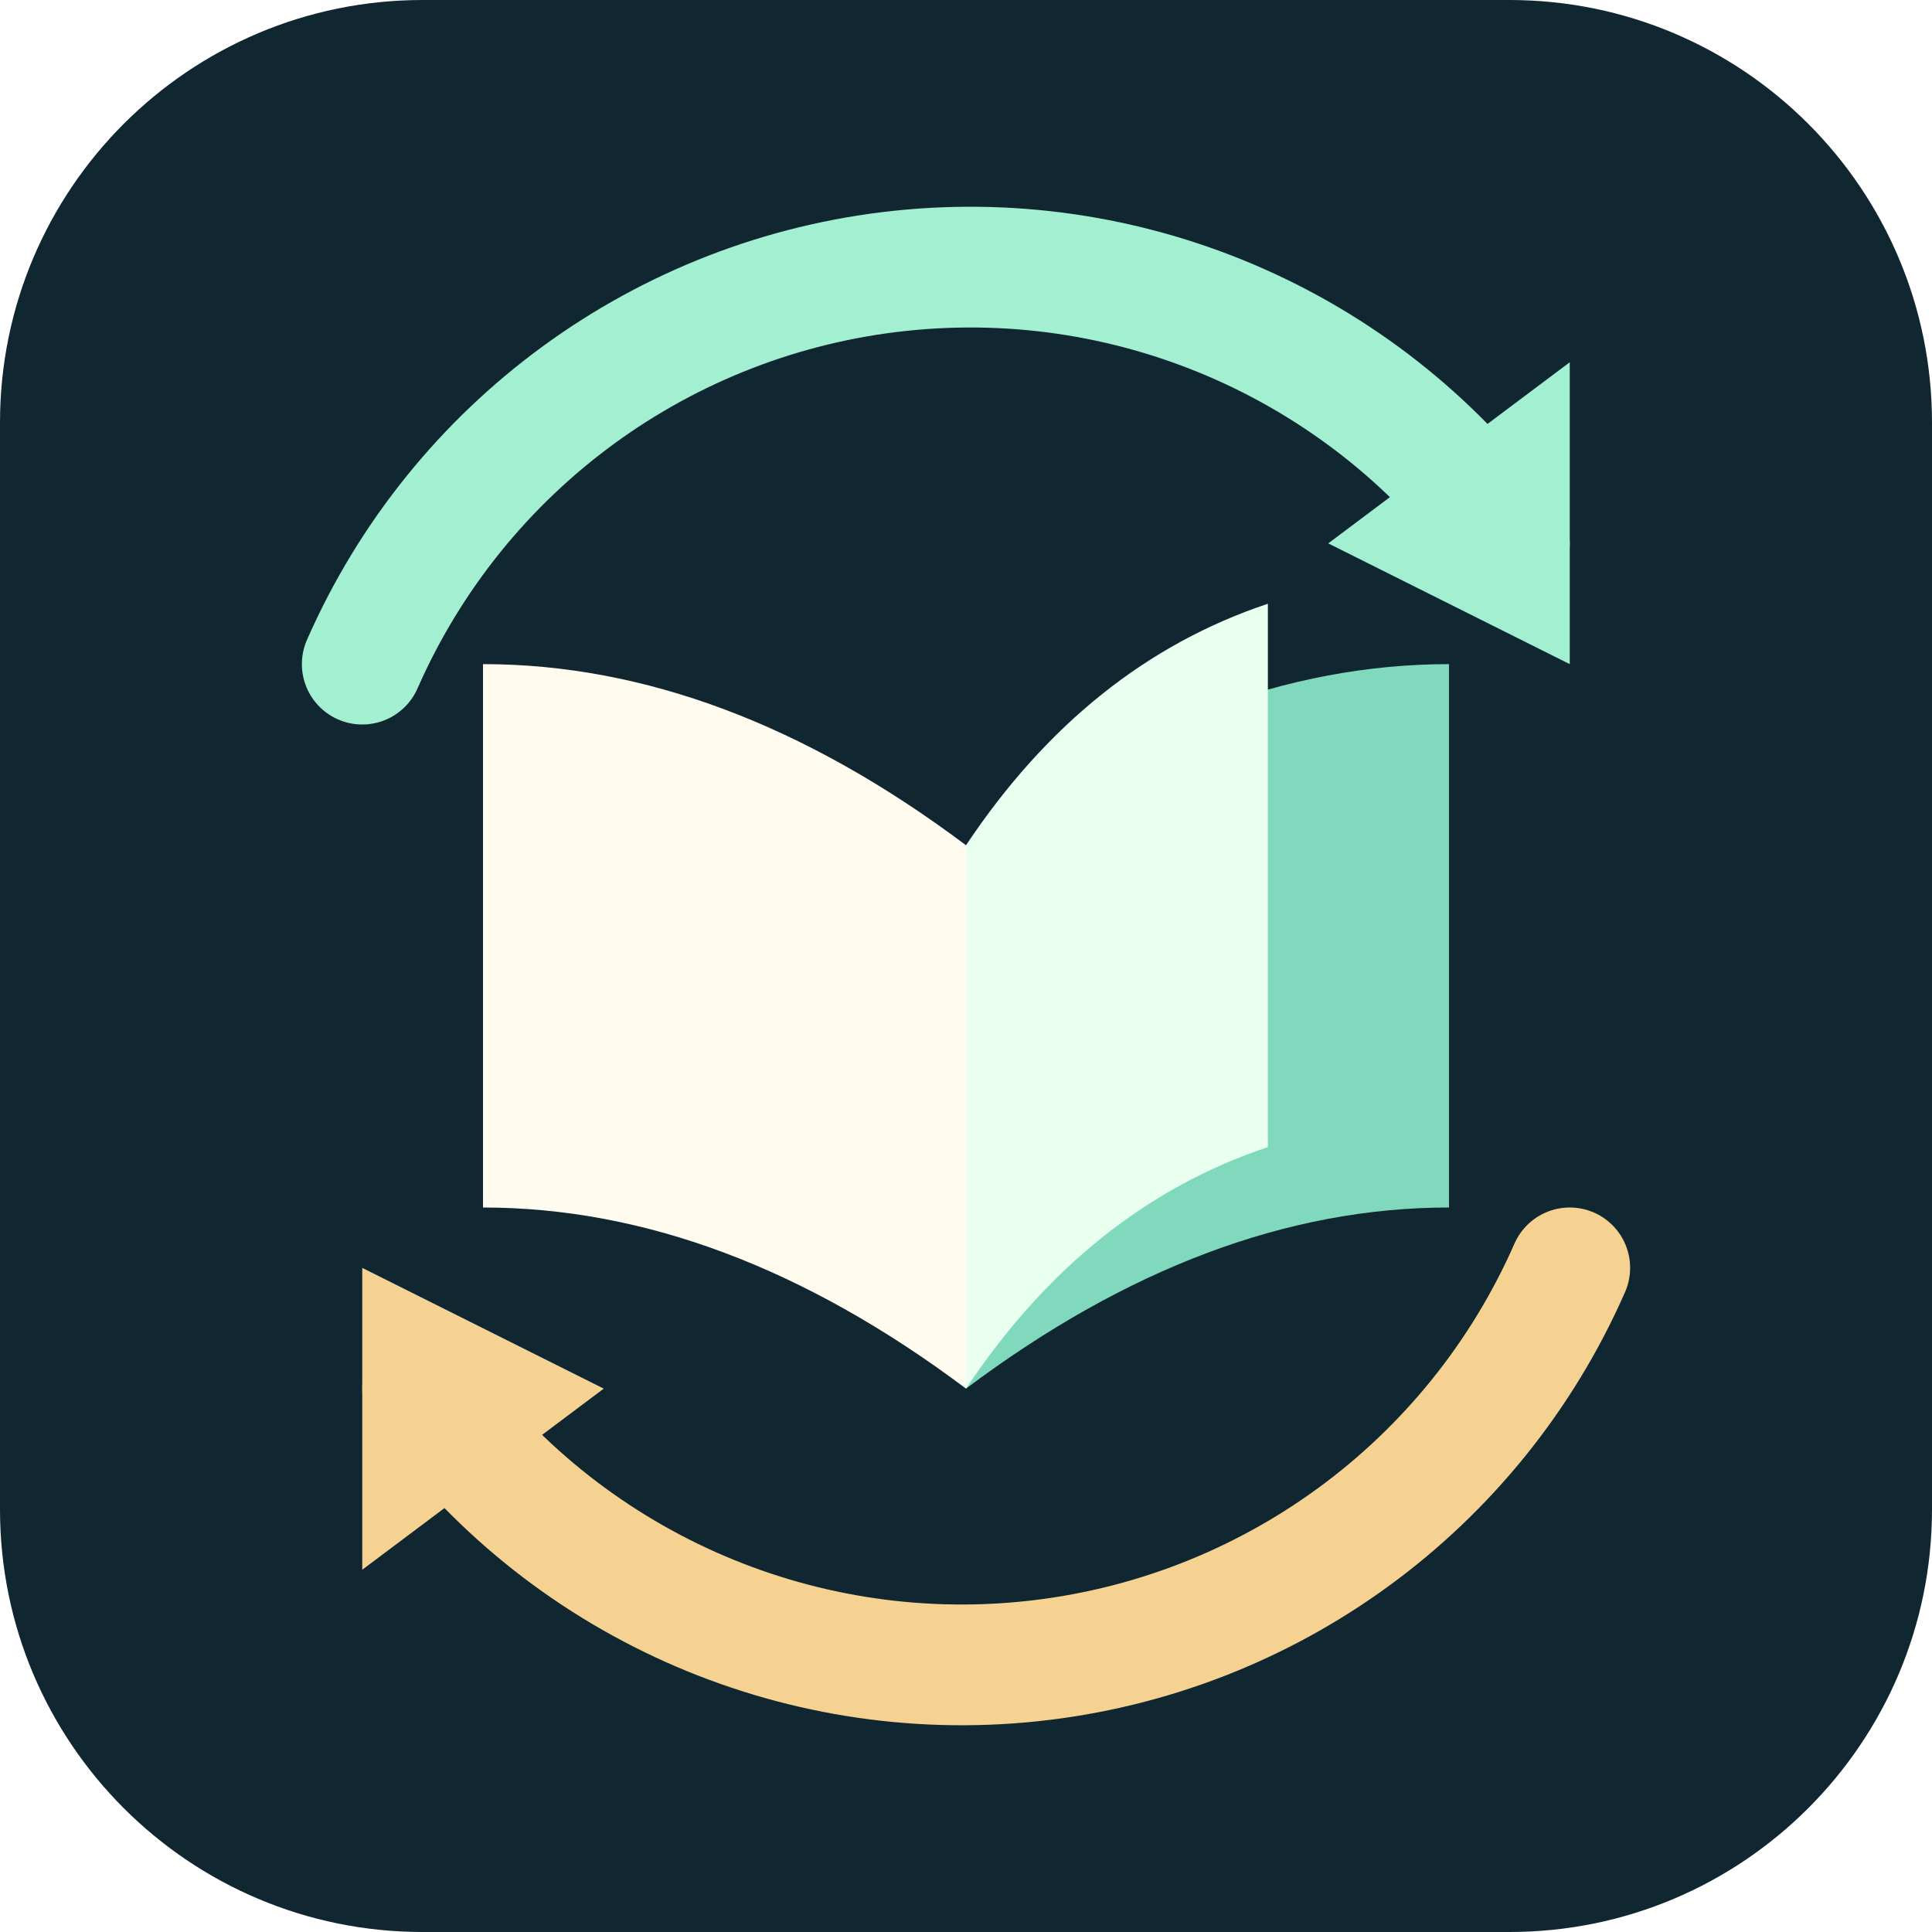
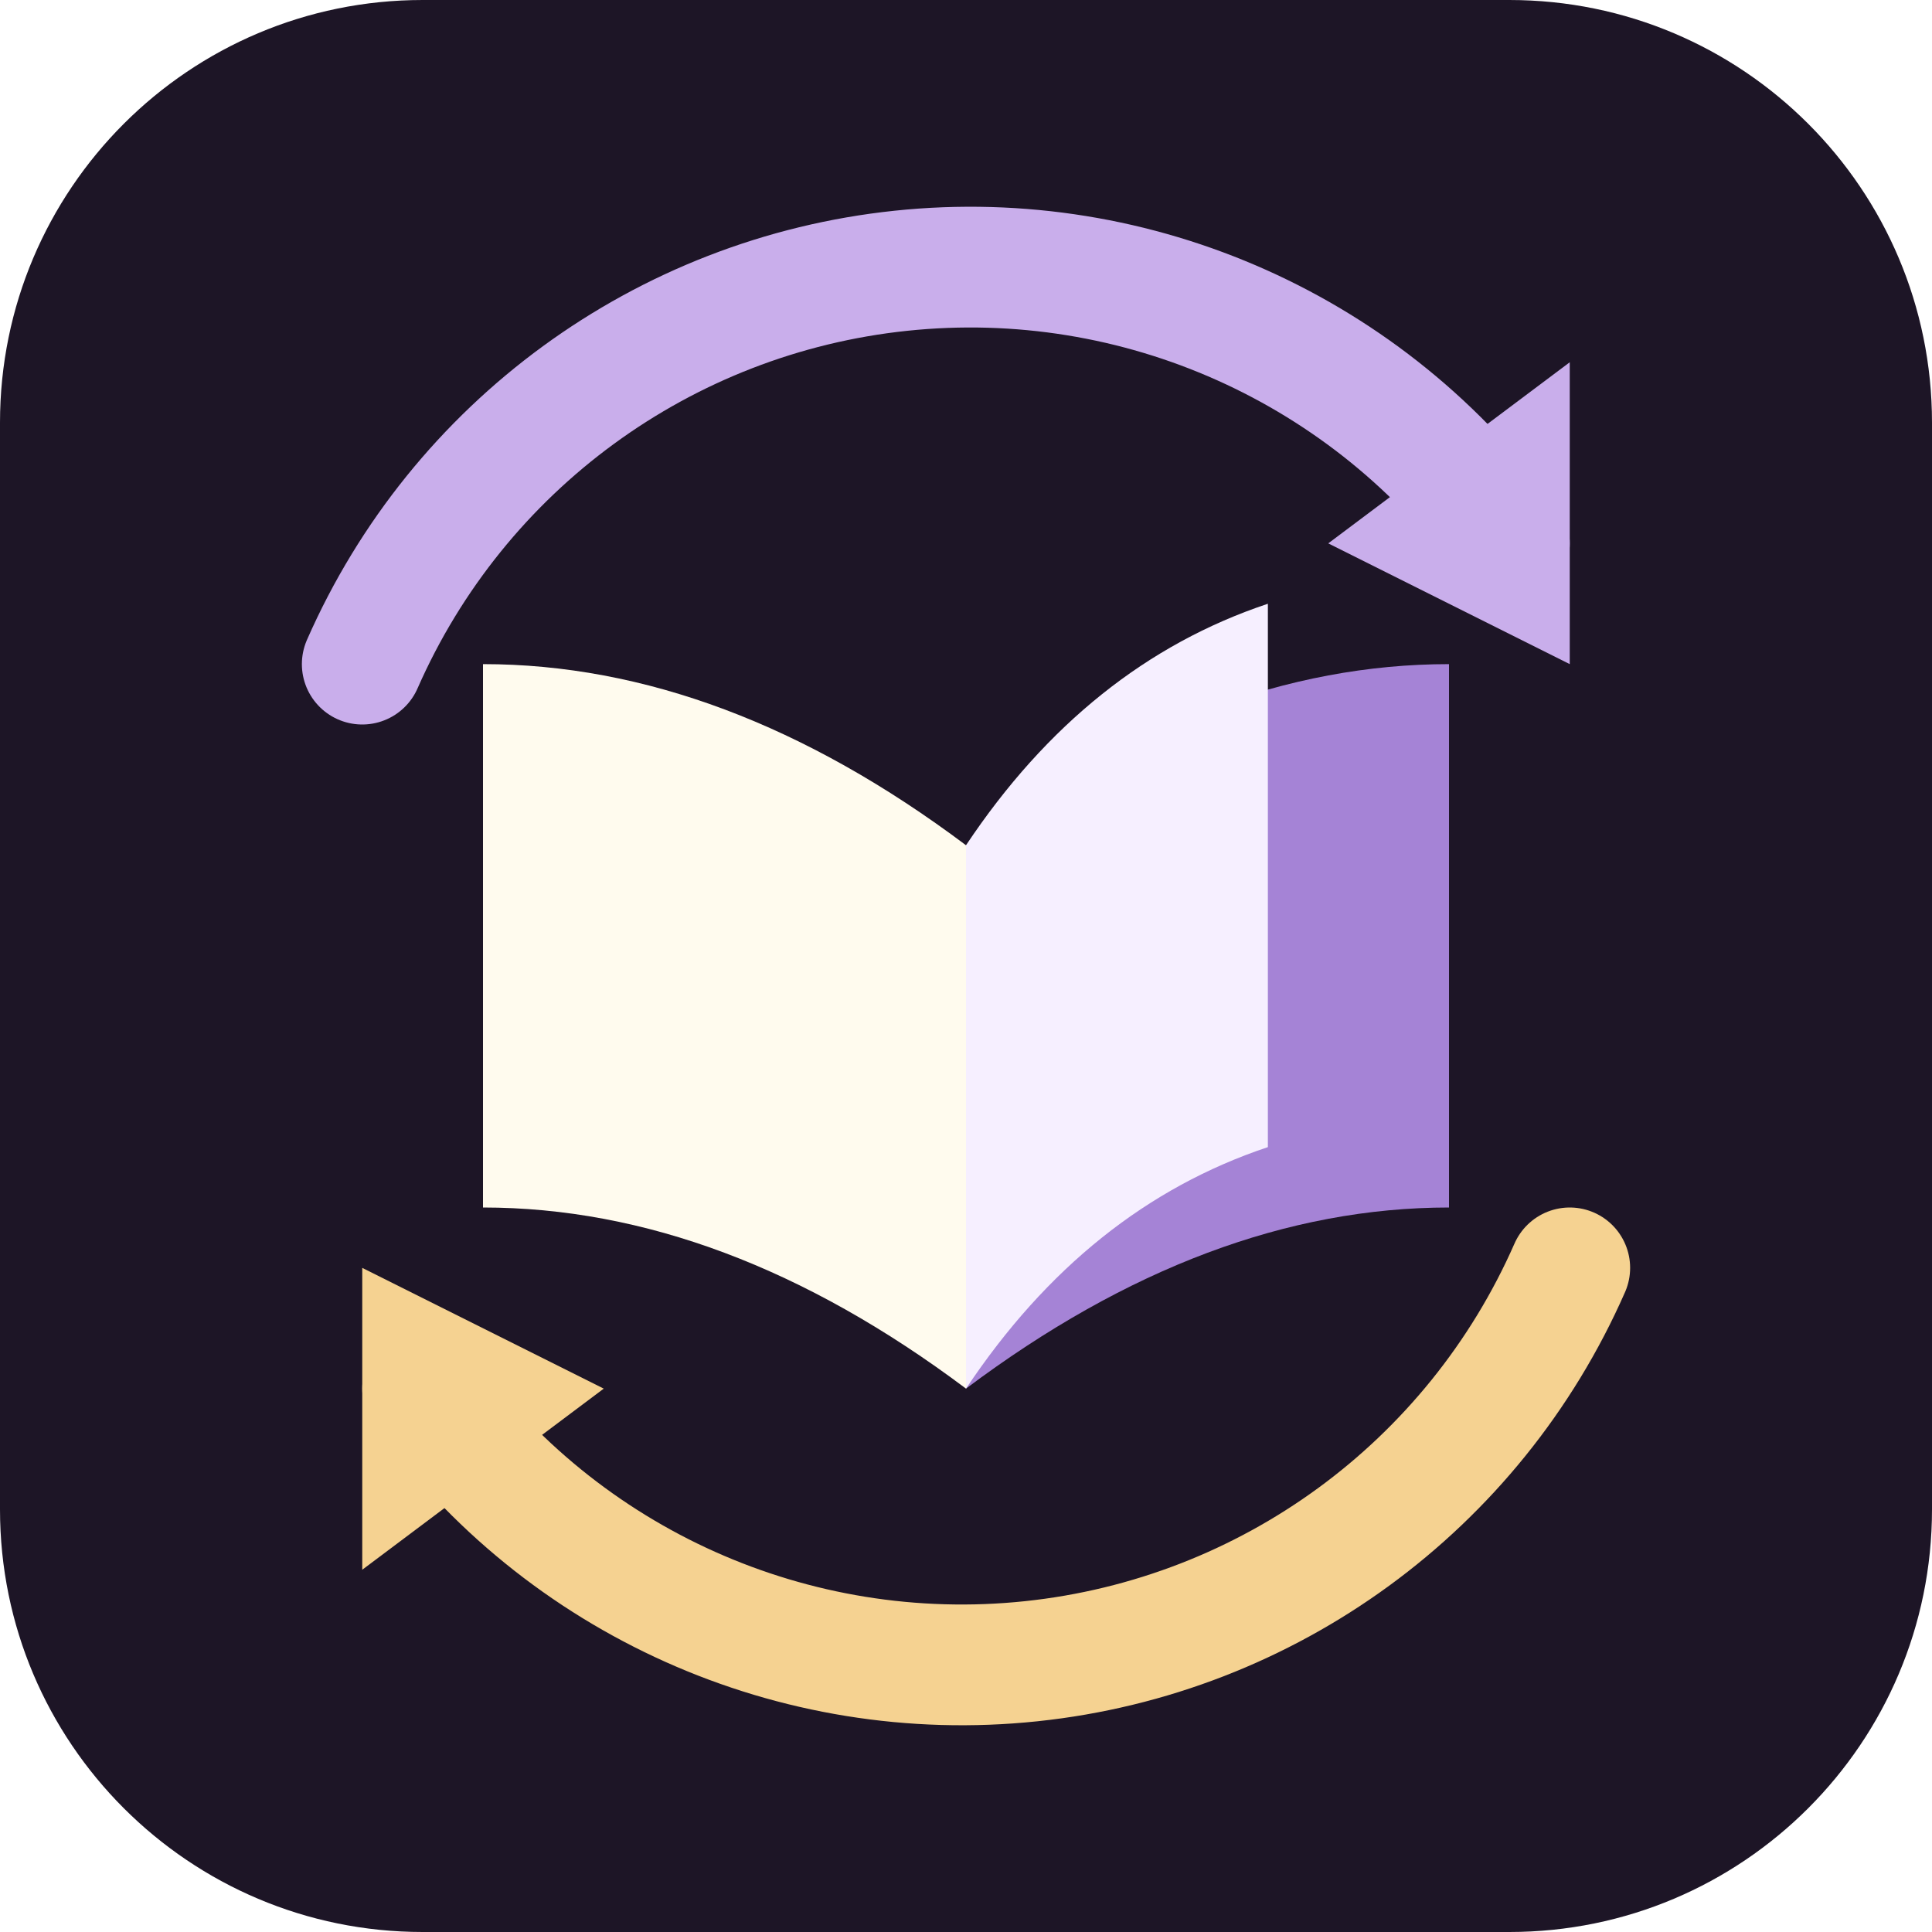
<svg xmlns="http://www.w3.org/2000/svg" width="32" height="32" viewBox="0 0 32 32" fill="none">
-   <rect width="32" height="32" rx="7" fill="#102631" />
-   <path d="M6 11A11 11 0 0 1 25 9" stroke="#a2efd2" stroke-width="2" stroke-linecap="round" />
-   <path d="m22 9 4 2V6" fill="#a2efd2" />
+   <rect width="32" height="32" rx="7" fill="#1d1526" />
+   <path d="M6 11A11 11 0 0 1 25 9" stroke="#c9aeeb" stroke-width="2" stroke-linecap="round" />
+   <path d="m22 9 4 2V6" fill="#c9aeeb" />
  <path d="M26 21A11 11 0 0 1 7 23" stroke="#f5d291" stroke-width="2" stroke-linecap="round" />
  <path d="m10 23-4-2v5" fill="#f5d291" />
  <path d="M8 11Q12 11 16 14V23Q12 20 8 20Z" fill="#fffbee" />
-   <path d="M24 11Q20 11 16 14V23Q20 20 24 20Z" fill="#80d9bc" />
-   <path d="M16 14Q18 11 21 10V19Q18 20 16 23Z" fill="#e9fff0" />
+   <path d="M24 11Q20 11 16 14V23Q20 20 24 20Z" fill="#a583d6" />
+   <path d="M16 14Q18 11 21 10V19Q18 20 16 23Z" fill="#f6efff" />
</svg>
